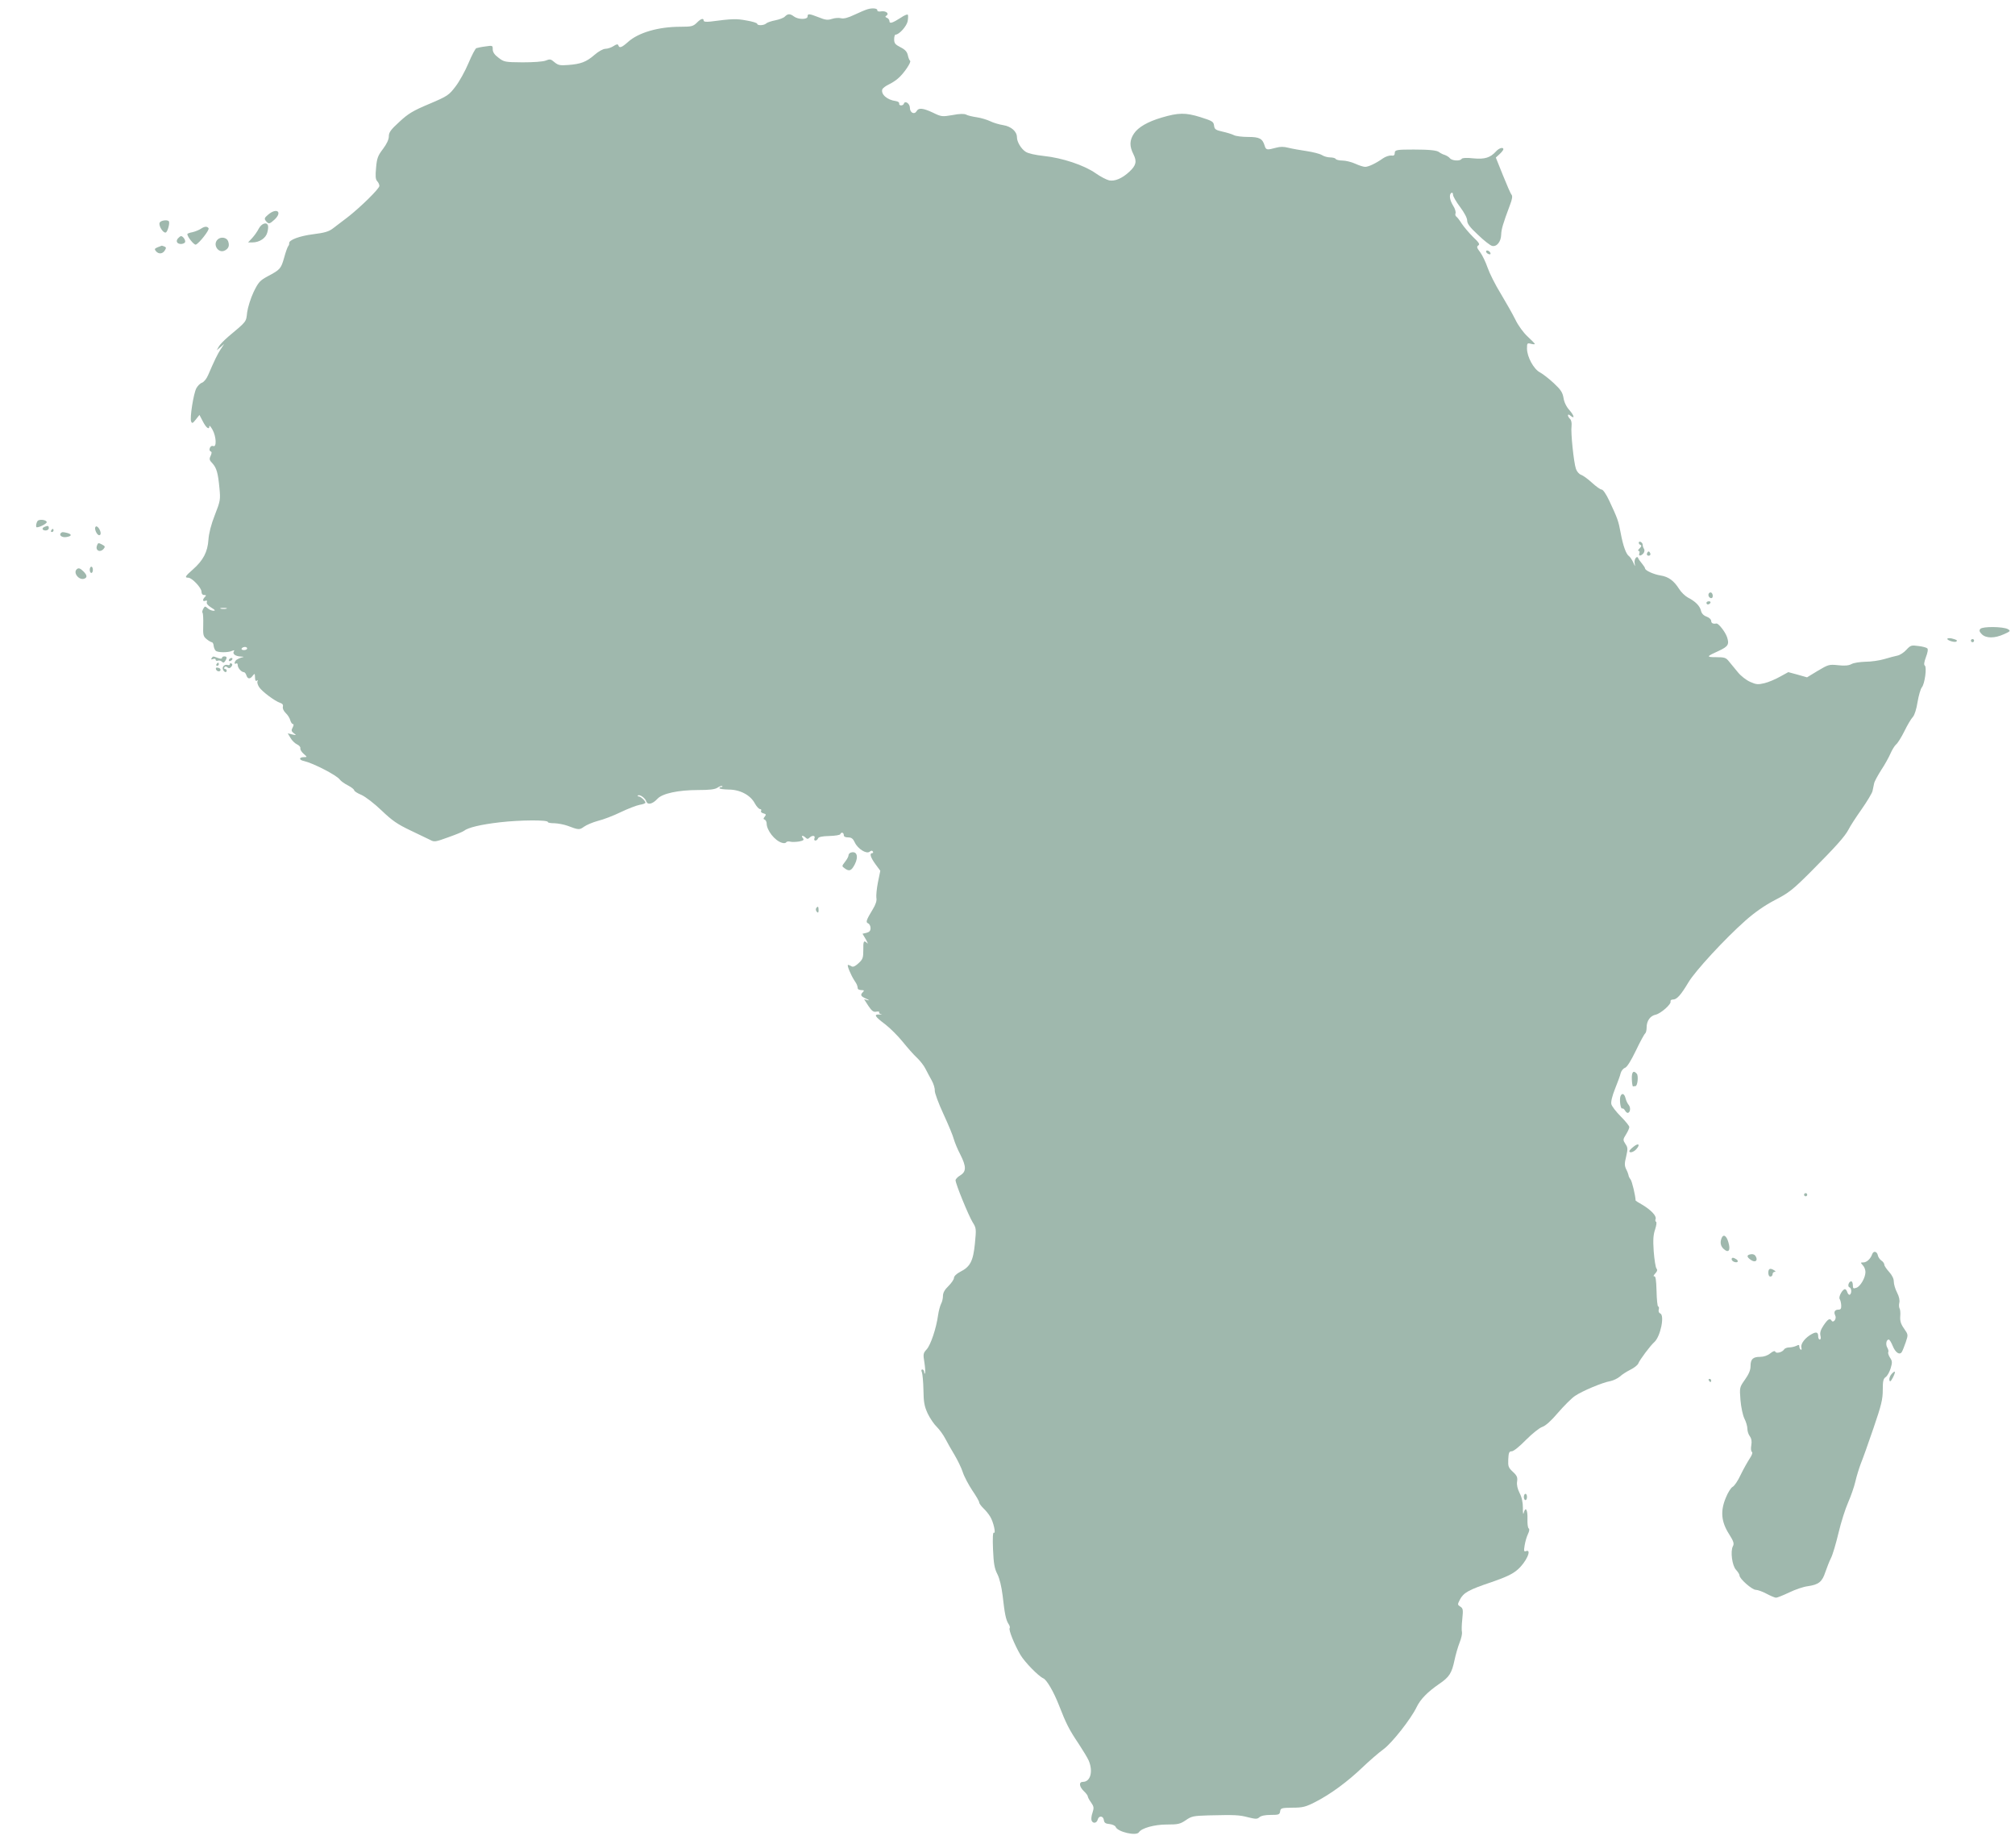
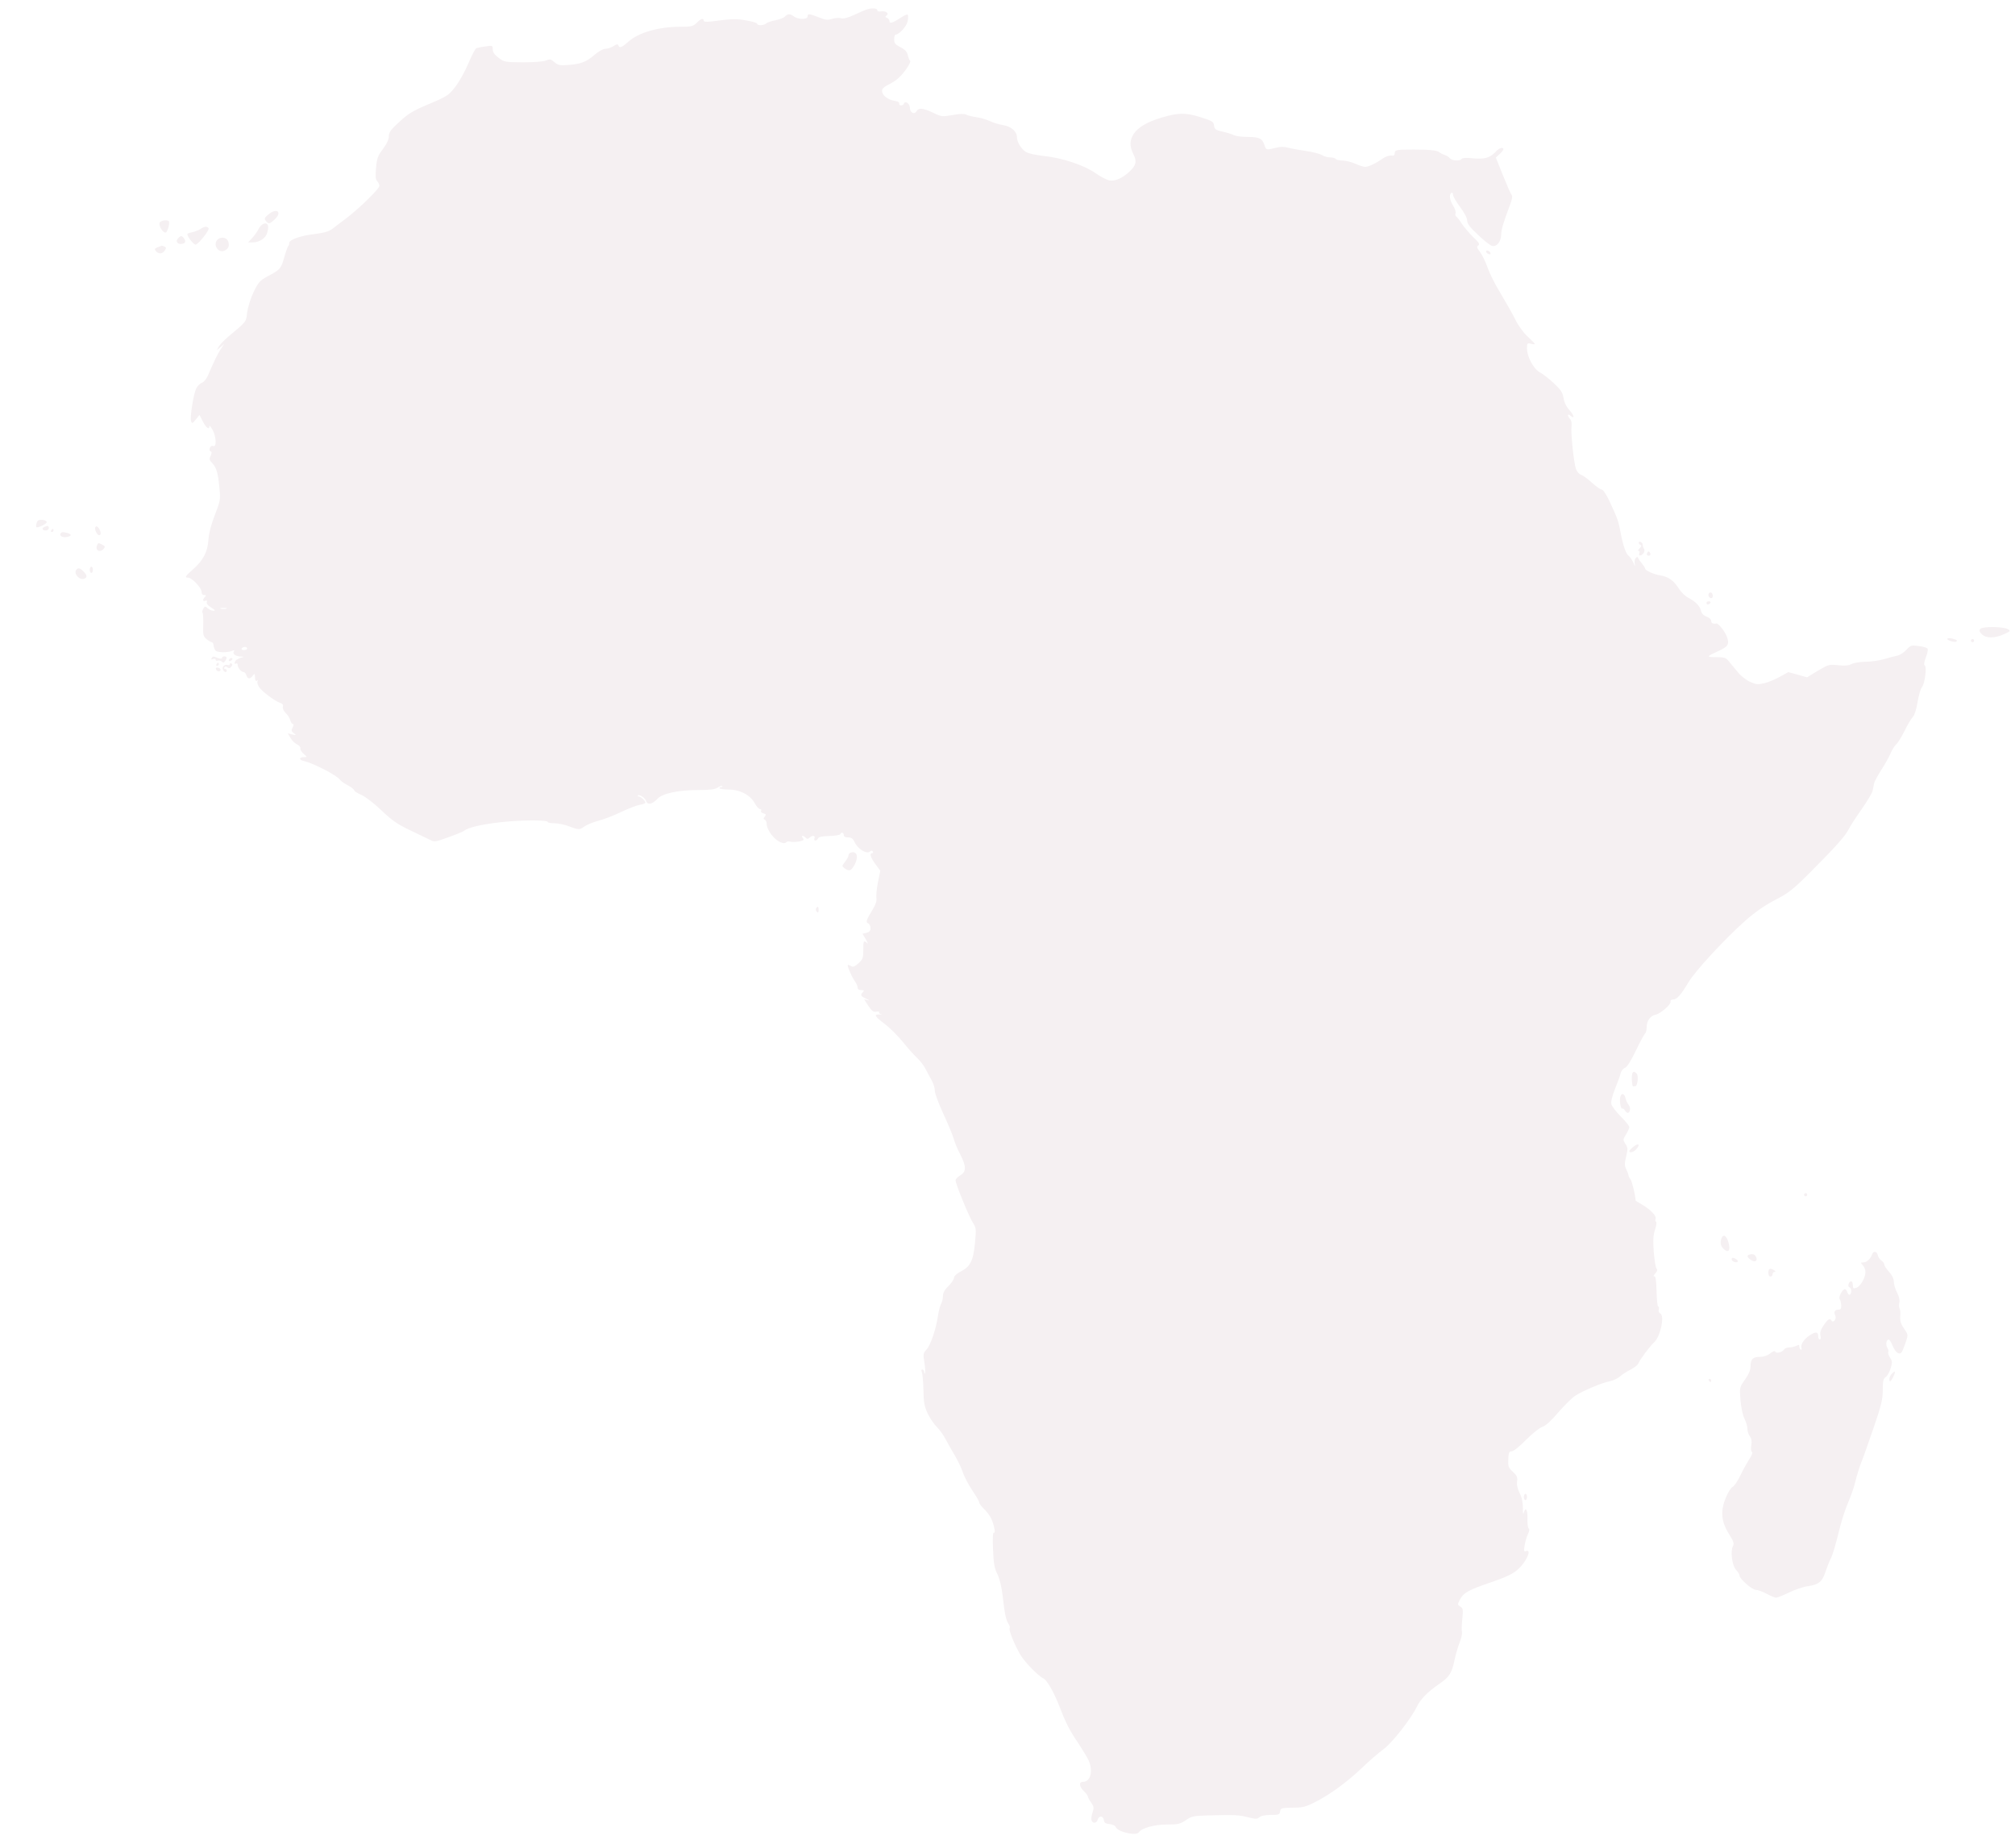
<svg xmlns="http://www.w3.org/2000/svg" version="1.0" width="1280pt" height="1174pt" viewBox="0 0 1280 1174" preserveAspectRatio="xMidYMid meet">
-   <g transform="translate(0,1174) scale(0.1,-0.1)" fill="#9fb8ad" stroke="none">
+   <g transform="translate(0,1174) scale(0.1,-0.1)" fill="#f5f0f2" stroke="none">
    <path d="M5510 11681 c-14 -4 -51 -20 -83 -35 -40 -19 -66 -26 -84 -22 -14 4 -40 2 -58 -4 -27 -9 -42 -7 -84 10 -62 24 -71 25 -71 5 0 -20 -59 -20 -86 0 -25 19 -39 19 -58 0 -8 -9 -36 -19 -61 -24 -26 -5 -52 -14 -58 -20 -13 -13 -57 -15 -57 -2 0 5 -31 15 -69 21 -63 12 -91 11 -228 -7 -28 -3 -43 -1 -43 6 0 18 -18 13 -44 -14 -23 -22 -33 -25 -104 -25 -140 0 -266 -37 -332 -96 -40 -36 -56 -42 -62 -22 -3 9 -12 8 -31 -5 -14 -9 -37 -17 -51 -17 -14 0 -44 -16 -70 -39 -52 -45 -87 -58 -169 -64 -50 -4 -62 -1 -85 18 -23 20 -29 21 -56 10 -19 -7 -78 -11 -147 -11 -111 1 -117 2 -152 29 -26 19 -37 36 -37 54 0 24 -1 25 -46 18 -26 -3 -52 -9 -58 -11 -7 -3 -29 -45 -50 -95 -21 -50 -58 -117 -82 -148 -42 -55 -49 -61 -167 -111 -105 -44 -134 -62 -190 -114 -55 -50 -67 -67 -67 -92 0 -20 -13 -48 -37 -80 -32 -42 -39 -59 -44 -119 -5 -53 -4 -74 7 -86 8 -8 14 -22 14 -30 0 -18 -124 -139 -203 -200 -32 -24 -74 -56 -92 -70 -26 -20 -53 -28 -125 -37 -88 -11 -157 -37 -153 -58 1 -5 -2 -13 -7 -19 -4 -5 -16 -38 -25 -72 -20 -70 -25 -76 -104 -118 -50 -27 -59 -37 -90 -100 -19 -41 -36 -95 -41 -129 -7 -63 -1 -55 -119 -154 -28 -24 -56 -53 -62 -65 l-12 -22 24 20 23 20 -23 -35 c-21 -33 -38 -68 -79 -163 -9 -22 -26 -43 -38 -48 -13 -4 -29 -21 -37 -36 -18 -35 -42 -187 -33 -210 6 -15 10 -13 30 12 l23 29 22 -42 c21 -41 41 -55 41 -29 1 6 9 -4 20 -23 24 -44 27 -112 5 -104 -9 4 -18 -1 -22 -12 -4 -10 -2 -19 5 -22 8 -2 8 -10 0 -28 -10 -20 -8 -28 11 -47 27 -30 36 -62 45 -158 7 -72 6 -81 -29 -170 -24 -61 -38 -116 -41 -158 -5 -77 -33 -131 -99 -189 -49 -43 -54 -52 -29 -52 23 0 84 -64 84 -89 0 -13 6 -21 17 -21 13 0 14 -3 5 -12 -17 -17 -15 -31 2 -25 10 4 13 1 10 -8 -4 -9 7 -22 28 -35 25 -15 28 -20 14 -20 -11 0 -27 7 -37 16 -16 14 -18 14 -28 -4 -6 -11 -8 -22 -4 -26 3 -3 5 -37 4 -76 -2 -63 0 -73 21 -90 13 -11 28 -19 33 -20 6 0 11 -10 12 -21 1 -12 7 -27 13 -33 12 -12 78 -13 104 -1 15 6 17 5 11 -4 -9 -16 11 -30 45 -32 21 -1 22 -2 5 -6 -11 -3 -26 -10 -33 -15 -14 -12 -16 -32 -2 -23 6 3 10 -1 10 -10 0 -18 23 -45 39 -45 5 0 13 -9 16 -20 8 -25 24 -26 41 -2 12 15 13 14 14 -11 0 -19 4 -26 12 -21 7 4 8 3 4 -4 -4 -6 1 -23 10 -37 18 -28 100 -89 133 -100 16 -5 21 -13 18 -25 -3 -11 5 -27 18 -40 13 -12 26 -33 29 -46 4 -13 11 -24 17 -24 6 0 5 -8 -2 -22 -10 -18 -8 -24 7 -36 18 -13 17 -14 -9 -8 l-29 7 18 -30 c9 -16 28 -34 41 -40 13 -6 23 -17 21 -25 -2 -8 8 -24 21 -35 23 -20 23 -21 3 -21 -34 0 -35 -18 0 -25 57 -13 207 -90 226 -117 7 -10 31 -27 53 -38 21 -11 39 -25 39 -31 0 -5 21 -19 46 -29 26 -12 80 -53 128 -99 67 -64 100 -87 182 -126 54 -26 111 -53 127 -61 25 -14 33 -13 115 17 48 17 92 35 98 40 27 22 109 41 229 55 130 15 305 16 305 2 0 -5 19 -8 43 -8 23 -1 60 -8 82 -16 71 -27 76 -27 105 -6 15 11 55 28 88 37 34 8 99 33 144 55 46 22 100 43 121 47 20 3 37 9 37 14 0 11 -30 39 -42 39 -6 0 -9 3 -6 6 10 10 46 -15 53 -36 8 -26 40 -19 72 16 31 33 131 55 257 55 74 0 107 4 124 15 13 9 26 13 30 10 3 -3 0 -6 -6 -6 -7 0 -12 -3 -12 -7 0 -5 26 -8 58 -9 73 0 139 -35 167 -88 11 -20 26 -36 33 -36 7 0 10 -5 7 -11 -4 -6 2 -13 14 -16 18 -5 19 -8 9 -21 -10 -12 -10 -16 0 -19 6 -3 12 -14 12 -24 0 -44 52 -110 97 -123 12 -4 24 -3 27 3 3 5 15 7 26 4 11 -3 36 -2 56 1 29 6 33 10 24 22 -15 17 1 19 18 2 9 -9 15 -9 24 0 17 17 39 15 32 -3 -4 -8 -1 -15 5 -15 7 0 14 6 17 13 3 10 27 15 72 16 37 1 69 6 70 12 6 15 22 10 22 -6 0 -10 10 -15 28 -15 21 0 31 -8 42 -32 19 -41 74 -75 94 -59 10 8 16 9 21 1 3 -5 1 -10 -4 -10 -19 0 -12 -26 20 -70 l31 -42 -15 -73 c-8 -40 -12 -85 -10 -99 4 -17 -4 -42 -23 -73 -42 -69 -46 -83 -29 -89 8 -4 15 -17 15 -30 0 -17 -7 -25 -25 -30 l-26 -6 22 -37 c11 -20 15 -30 8 -23 -22 21 -26 14 -25 -43 0 -50 -3 -59 -30 -84 -22 -20 -35 -26 -45 -20 -8 5 -17 9 -22 9 -9 0 18 -65 41 -100 16 -24 18 -29 21 -50 0 -5 11 -10 23 -10 17 0 19 -3 10 -12 -19 -19 -15 -27 21 -43 18 -8 22 -12 9 -9 l-23 6 27 -42 c22 -33 33 -41 51 -37 12 2 20 1 18 -4 -3 -4 3 -10 12 -12 10 -2 6 -3 -10 -2 -39 2 -30 -13 37 -63 31 -24 81 -74 110 -110 30 -37 70 -83 91 -102 20 -19 45 -51 54 -70 10 -19 27 -52 39 -73 12 -21 21 -50 20 -65 -1 -15 24 -82 55 -149 31 -67 61 -139 66 -160 6 -21 24 -65 41 -97 39 -77 39 -109 0 -133 -16 -9 -30 -24 -30 -31 0 -23 82 -223 108 -266 24 -38 24 -43 15 -136 -11 -112 -30 -148 -94 -180 -23 -12 -39 -28 -39 -38 0 -10 -16 -33 -35 -52 -24 -23 -35 -43 -35 -63 0 -15 -5 -38 -12 -50 -6 -12 -15 -44 -19 -72 -11 -82 -47 -190 -73 -218 -21 -23 -23 -29 -14 -82 5 -32 7 -63 4 -69 -2 -6 -5 -3 -5 7 -1 9 -6 17 -12 17 -7 0 -8 -7 -3 -17 4 -10 9 -61 10 -113 1 -79 6 -104 27 -150 15 -31 41 -69 58 -85 17 -17 41 -50 54 -75 13 -25 39 -71 59 -104 19 -32 43 -81 52 -109 9 -28 37 -80 60 -115 24 -35 44 -69 44 -76 0 -7 12 -23 26 -37 14 -13 34 -37 44 -54 21 -34 38 -111 23 -102 -6 4 -8 -36 -5 -106 4 -91 9 -121 28 -158 14 -28 26 -79 33 -135 13 -117 21 -155 37 -180 8 -11 11 -23 8 -27 -9 -9 30 -105 68 -170 27 -46 114 -135 145 -149 22 -9 66 -85 99 -169 47 -121 66 -158 126 -247 27 -41 56 -89 64 -107 29 -69 11 -135 -37 -135 -27 0 -24 -30 6 -59 14 -13 25 -28 25 -33 0 -5 9 -23 21 -39 18 -26 19 -34 9 -65 -7 -19 -9 -41 -6 -49 8 -22 33 -18 39 5 7 27 35 25 39 -2 2 -18 11 -24 36 -26 18 -2 36 -10 39 -18 12 -32 132 -60 148 -34 16 26 98 49 176 49 73 0 85 3 121 27 37 26 49 28 142 31 174 4 197 3 254 -12 49 -12 58 -12 72 0 11 10 37 15 73 15 50 0 56 2 59 23 3 20 8 22 78 23 66 0 84 5 145 36 98 50 206 130 300 220 44 42 104 94 133 115 54 39 175 193 211 268 24 50 69 96 143 147 65 44 80 68 98 153 7 33 21 82 32 110 11 27 17 57 15 66 -3 9 -2 47 2 83 6 59 5 68 -12 79 -19 12 -19 14 -3 45 23 44 55 62 201 111 90 31 135 52 165 79 54 46 94 133 54 118 -13 -5 -15 0 -9 36 4 24 13 56 21 72 9 19 11 32 5 36 -6 3 -9 31 -8 62 2 58 -13 80 -24 36 -3 -13 -6 2 -5 32 0 36 -7 69 -21 95 -13 26 -19 51 -16 72 4 27 0 38 -26 62 -29 27 -32 35 -30 80 2 43 6 51 22 51 12 0 50 31 91 73 40 40 85 76 103 82 21 7 56 38 100 90 38 44 86 92 108 107 46 31 173 85 225 94 19 4 46 17 60 29 14 13 44 32 68 44 24 12 46 30 49 39 9 23 76 113 102 136 39 35 67 171 37 182 -8 3 -12 13 -9 25 3 10 1 19 -4 19 -4 0 -9 44 -10 98 -2 72 -6 96 -15 94 -7 -2 -4 6 6 17 14 15 16 24 8 33 -5 7 -13 56 -17 108 -5 74 -3 105 9 140 8 25 11 46 6 48 -5 2 -6 10 -3 18 7 19 -29 57 -84 90 -24 13 -43 26 -43 27 -1 32 -23 123 -32 134 -7 9 -13 21 -13 27 -1 6 -7 23 -15 38 -11 23 -11 37 0 81 11 48 11 57 -5 80 -16 25 -16 28 4 60 12 19 21 40 21 47 0 7 -24 37 -54 67 -30 30 -57 65 -60 78 -4 14 5 52 23 97 16 40 33 85 36 100 4 15 16 30 27 34 13 4 37 42 70 110 27 57 54 106 59 109 5 4 9 21 9 38 0 42 23 74 58 81 33 8 100 67 94 84 -2 7 5 12 15 12 25 0 50 28 99 110 43 72 229 274 362 392 59 52 120 95 187 130 89 46 114 66 230 182 155 156 214 221 238 267 9 19 46 76 82 127 35 50 67 103 70 117 3 14 7 35 10 48 2 12 23 50 45 85 23 34 49 82 59 105 10 23 26 49 35 57 10 7 34 46 53 84 19 39 43 80 54 91 11 12 23 50 30 95 7 41 19 83 27 93 19 22 33 129 19 139 -7 4 -4 23 7 53 11 28 15 50 9 56 -5 5 -30 12 -57 15 -44 6 -49 5 -76 -24 -15 -17 -41 -34 -57 -37 -15 -3 -53 -13 -83 -22 -30 -9 -84 -17 -120 -17 -36 -1 -76 -7 -89 -15 -17 -9 -42 -12 -85 -7 -57 6 -62 4 -128 -35 l-69 -42 -60 17 -59 16 -53 -29 c-28 -16 -73 -35 -98 -41 -41 -10 -53 -9 -91 8 -25 11 -60 38 -79 62 -19 23 -44 54 -56 68 -19 24 -28 27 -81 27 -65 0 -64 4 16 40 60 28 68 41 53 87 -12 35 -55 89 -68 87 -21 -4 -33 2 -33 17 0 9 -13 21 -30 27 -19 7 -31 20 -35 38 -7 30 -36 59 -83 83 -17 9 -43 34 -56 55 -33 52 -67 77 -117 85 -45 7 -99 32 -99 45 0 4 -9 18 -19 30 -11 13 -22 28 -24 34 -7 22 -29 -6 -23 -32 4 -23 3 -22 -9 6 -8 17 -20 35 -27 40 -18 11 -38 66 -53 148 -14 76 -20 92 -72 203 -20 43 -40 72 -49 72 -8 0 -36 20 -62 44 -26 24 -57 46 -69 50 -12 4 -26 20 -32 37 -14 40 -34 233 -28 272 2 19 -1 37 -9 45 -19 19 -18 38 1 22 30 -25 26 -2 -5 34 -20 22 -34 51 -38 78 -6 35 -17 52 -62 94 -30 28 -70 59 -87 68 -40 20 -83 99 -83 152 0 34 2 36 25 30 14 -4 25 -4 25 -1 0 2 -21 24 -46 47 -27 25 -60 70 -78 108 -18 36 -60 110 -93 165 -34 55 -71 129 -83 164 -12 35 -33 79 -47 98 -22 29 -24 36 -12 44 11 7 4 18 -34 54 -26 26 -58 64 -72 85 -13 21 -29 41 -34 44 -6 4 -8 13 -5 21 3 8 -3 30 -15 48 -23 37 -27 72 -11 82 6 3 10 -2 10 -12 0 -10 20 -45 45 -78 27 -36 45 -70 45 -86 0 -20 17 -43 69 -91 37 -36 77 -67 89 -70 29 -8 57 26 58 71 1 34 11 69 56 189 14 36 17 56 10 65 -6 6 -30 62 -55 124 l-45 112 24 22 c13 12 24 26 24 31 0 15 -27 8 -46 -13 -37 -41 -72 -52 -145 -45 -43 5 -69 3 -74 -3 -9 -16 -61 -13 -75 4 -6 8 -22 17 -33 21 -12 3 -28 12 -36 18 -14 11 -62 16 -161 16 -107 0 -120 -2 -120 -22 0 -14 -6 -19 -23 -16 -12 1 -36 -7 -52 -18 -45 -32 -92 -54 -113 -54 -11 0 -39 9 -63 20 -24 11 -61 20 -81 20 -20 0 -40 5 -43 10 -3 6 -20 10 -36 10 -16 0 -40 7 -52 15 -13 8 -56 19 -96 25 -40 6 -92 15 -116 21 -30 8 -53 8 -81 0 -55 -15 -62 -14 -70 12 -14 47 -33 57 -106 57 -38 0 -79 5 -91 12 -12 6 -44 16 -72 22 -44 10 -50 15 -53 39 -3 24 -11 29 -87 53 -94 29 -138 29 -246 -3 -88 -26 -149 -61 -176 -102 -28 -42 -29 -80 -3 -131 23 -46 17 -71 -26 -111 -45 -42 -92 -62 -128 -55 -17 4 -56 24 -87 46 -73 51 -212 97 -327 109 -55 6 -101 16 -117 27 -29 19 -55 63 -55 92 0 37 -37 69 -87 77 -26 4 -63 15 -83 25 -19 9 -57 21 -85 25 -27 4 -58 11 -68 17 -12 6 -41 6 -86 -3 -66 -11 -71 -11 -124 15 -64 30 -92 33 -105 9 -14 -23 -42 -9 -42 22 0 27 -31 48 -38 27 -5 -16 -33 -15 -30 0 2 7 -8 14 -22 16 -55 7 -96 44 -85 75 3 7 21 21 40 30 19 9 46 26 60 39 37 31 87 106 76 112 -4 3 -11 19 -14 35 -5 22 -17 36 -47 51 -33 17 -40 25 -40 50 0 17 4 30 9 30 23 0 71 54 77 86 3 19 4 38 0 41 -3 3 -23 -5 -43 -19 -53 -34 -73 -41 -73 -22 0 8 -7 17 -16 21 -11 4 -12 8 -4 13 21 13 -1 32 -31 28 -16 -3 -27 0 -26 6 3 13 -31 17 -63 7z m-4072 -3808 c-10 -2 -26 -2 -35 0 -10 3 -2 5 17 5 19 0 27 -2 18 -5z m132 -253 c0 -5 -9 -10 -21 -10 -11 0 -17 5 -14 10 3 6 13 10 21 10 8 0 14 -4 14 -10z" />
    <path d="M1703 10376 c-24 -20 -25 -26 -14 -40 18 -21 23 -20 55 9 52 49 14 78 -41 31z" />
    <path d="M1014 10325 c-8 -19 23 -68 39 -62 12 4 28 63 19 72 -11 11 -53 4 -58 -10z" />
    <path d="M1644 10288 c-9 -18 -28 -45 -42 -60 l-26 -28 28 0 c44 0 85 27 94 63 5 17 7 38 4 45 -8 24 -41 12 -58 -20z" />
    <path d="M1275 10286 c-11 -7 -35 -17 -52 -21 -18 -3 -33 -9 -33 -12 0 -18 43 -71 54 -67 21 8 88 93 81 104 -9 14 -27 12 -50 -4z" />
    <path d="M1130 10225 c-15 -18 -5 -35 20 -35 10 0 22 5 25 10 7 11 -12 40 -25 40 -4 0 -13 -7 -20 -15z" />
    <path d="M1382 10218 c-33 -33 6 -91 47 -69 24 13 30 31 20 59 -9 24 -47 30 -67 10z" />
    <path d="M1001 10169 c-19 -8 -21 -12 -11 -24 17 -21 43 -19 57 4 10 16 9 20 -3 25 -9 3 -16 6 -17 5 -1 0 -13 -5 -26 -10z" />
    <path d="M9440 10142 c0 -5 7 -13 16 -16 10 -4 14 -1 12 6 -5 15 -28 23 -28 10z" />
    <path d="M243 8434 c-11 -5 -19 -44 -9 -44 19 0 66 25 63 34 -4 12 -35 18 -54 10z" />
    <path d="M283 8393 c-20 -8 -15 -23 7 -23 11 0 20 7 20 15 0 15 -6 17 -27 8z" />
    <path d="M606 8392 c-8 -13 10 -52 24 -52 14 0 12 23 -3 45 -10 12 -16 14 -21 7z" />
    <path d="M325 8370 c-3 -5 -1 -10 4 -10 6 0 11 5 11 10 0 6 -2 10 -4 10 -3 0 -8 -4 -11 -10z" />
    <path d="M387 8354 c-14 -14 6 -30 33 -26 36 5 39 17 8 26 -29 7 -33 7 -41 0z" />
    <path d="M10410 8292 c0 -6 5 -12 11 -14 8 -3 6 -10 -5 -21 -10 -9 -13 -17 -7 -17 6 0 8 -7 5 -15 -8 -19 10 -19 26 0 6 8 8 20 4 27 -5 7 -9 19 -9 27 0 16 -25 28 -25 13z" />
    <path d="M616 8274 c-12 -32 21 -47 43 -20 10 12 8 17 -8 25 -26 14 -28 14 -35 -5z" />
    <path d="M10465 8230 c-8 -13 -1 -24 14 -19 6 3 7 10 2 18 -6 10 -10 10 -16 1z" />
    <path d="M570 8120 c0 -11 5 -20 10 -20 6 0 10 9 10 20 0 11 -4 20 -10 20 -5 0 -10 -9 -10 -20z" />
    <path d="M487 8123 c-24 -23 16 -72 49 -59 19 7 18 22 -6 46 -21 21 -32 24 -43 13z" />
    <path d="M10855 7970 c-7 -12 2 -30 16 -30 12 0 12 27 0 35 -5 3 -12 1 -16 -5z" />
    <path d="M10840 7910 c0 -5 4 -10 9 -10 6 0 13 5 16 10 3 6 -1 10 -9 10 -9 0 -16 -4 -16 -10z" />
    <path d="M12580 7745 c-9 -10 -6 -19 9 -34 27 -27 82 -27 141 0 42 19 43 21 25 32 -30 17 -161 18 -175 2z" />
    <path d="M12370 7681 c0 -10 50 -25 58 -16 8 7 1 11 -30 19 -16 3 -28 2 -28 -3z" />
    <path d="M12520 7670 c0 -5 5 -10 10 -10 6 0 10 5 10 10 0 6 -4 10 -10 10 -5 0 -10 -4 -10 -10z" />
    <path d="M1344 7558 c-5 -8 -2 -9 9 -5 10 4 17 2 17 -4 0 -6 6 -9 14 -6 7 3 19 0 25 -6 9 -9 14 -8 21 3 14 21 12 30 -5 30 -8 0 -15 -4 -15 -10 0 -6 -9 -6 -26 0 -32 12 -31 12 -40 -2z" />
    <path d="M1455 7550 c-3 -5 -2 -10 4 -10 5 0 13 5 16 10 3 6 2 10 -4 10 -5 0 -13 -4 -16 -10z" />
    <path d="M1375 7520 c-3 -5 -1 -10 4 -10 6 0 11 5 11 10 0 6 -2 10 -4 10 -3 0 -8 -4 -11 -10z" />
    <path d="M1460 7521 c0 -6 -6 -8 -12 -6 -20 7 -39 -10 -32 -28 7 -18 24 -23 24 -7 0 6 -5 10 -11 10 -5 0 -7 5 -4 10 5 8 11 8 20 0 9 -7 16 -6 24 4 8 10 9 16 1 21 -5 3 -10 2 -10 -4z" />
    <path d="M1372 7488 c5 -15 28 -18 29 -3 0 6 -7 12 -17 13 -10 3 -15 -1 -12 -10z" />
    <path d="M5403 6323 c-7 -3 -13 -10 -13 -17 0 -8 -10 -26 -22 -41 -21 -27 -21 -28 -3 -41 30 -22 43 -17 65 25 26 51 12 88 -27 74z" />
    <path d="M5184 5969 c-3 -6 -1 -16 5 -22 8 -8 11 -5 11 11 0 24 -5 28 -16 11z" />
    <path d="M10366 4883 c1 -27 5 -47 8 -45 3 1 10 2 15 2 13 0 20 63 9 78 -22 26 -34 12 -32 -35z" />
    <path d="M10294 4776 c-8 -21 0 -81 10 -78 5 2 13 -3 18 -12 5 -9 13 -16 17 -16 17 0 21 33 8 49 -8 9 -17 28 -21 44 -7 29 -23 36 -32 13z" />
    <path d="M10378 4456 c-16 -12 -28 -25 -28 -29 0 -14 27 -7 44 12 27 30 15 42 -16 17z" />
    <path d="M11460 4150 c0 -5 5 -10 10 -10 6 0 10 5 10 10 0 6 -4 10 -10 10 -5 0 -10 -4 -10 -10z" />
    <path d="M10936 3874 c-11 -28 -6 -51 14 -69 31 -28 45 -8 29 44 -12 42 -32 53 -43 25z" />
    <path d="M11893 3773 c-10 -30 -35 -53 -56 -53 -19 0 -19 -1 -4 -18 10 -10 17 -29 17 -43 0 -36 -32 -91 -57 -100 -20 -7 -23 -5 -23 16 0 14 -5 25 -10 25 -16 0 -26 -33 -12 -38 14 -4 16 -38 3 -47 -5 -3 -12 4 -16 15 -3 11 -10 20 -15 20 -16 0 -42 -48 -34 -62 5 -7 9 -25 10 -40 1 -21 -3 -28 -17 -28 -24 0 -32 -15 -21 -37 11 -20 -12 -51 -23 -33 -11 18 -24 10 -51 -30 -19 -28 -24 -47 -20 -65 4 -14 2 -25 -4 -25 -5 0 -10 8 -10 18 0 28 -10 33 -39 18 -42 -22 -74 -62 -68 -86 3 -11 1 -18 -4 -14 -5 3 -9 12 -9 20 0 11 -4 12 -19 4 -11 -5 -31 -10 -45 -10 -14 0 -29 -6 -33 -13 -11 -18 -51 -28 -56 -14 -2 7 -15 3 -32 -11 -17 -14 -42 -22 -64 -22 -46 0 -61 -14 -61 -60 0 -24 -11 -50 -35 -84 -35 -50 -35 -50 -29 -130 4 -47 15 -97 25 -118 11 -21 19 -50 19 -65 0 -15 7 -37 16 -48 10 -14 13 -31 9 -56 -4 -21 -2 -40 4 -43 6 -4 0 -21 -15 -43 -13 -20 -39 -66 -57 -103 -17 -37 -40 -71 -51 -76 -10 -5 -30 -36 -43 -69 -35 -84 -30 -151 20 -230 30 -47 34 -62 25 -78 -17 -32 -5 -124 20 -150 12 -13 22 -29 22 -36 0 -21 80 -91 103 -91 12 0 43 -11 69 -25 26 -14 53 -25 60 -25 8 0 45 15 83 33 39 19 92 37 119 40 69 10 91 28 111 89 10 29 26 70 36 90 11 21 32 93 48 160 16 68 44 155 61 193 17 39 38 98 46 133 8 35 24 86 35 115 12 29 48 130 80 224 50 146 59 183 59 242 0 57 3 72 19 83 10 7 24 32 31 55 11 37 11 46 -4 68 -9 14 -14 30 -11 35 3 5 0 18 -6 28 -12 20 -7 52 9 52 5 0 16 -18 25 -40 17 -43 44 -61 58 -39 5 8 16 36 25 62 16 48 16 48 -11 87 -20 28 -26 48 -24 77 2 21 0 44 -4 50 -4 7 -5 23 -2 36 4 16 -1 40 -14 65 -12 23 -21 54 -21 71 0 18 -11 40 -30 61 -16 18 -30 38 -30 45 0 8 -8 20 -19 27 -10 7 -20 22 -22 32 -5 26 -27 32 -36 9z" />
    <path d="M11123 3772 c-29 -4 -29 -17 -1 -36 27 -19 46 -6 32 21 -6 12 -17 17 -31 15z" />
    <path d="M11000 3740 c0 -13 28 -25 38 -16 3 4 0 11 -8 16 -20 13 -30 12 -30 0z" />
    <path d="M11233 3655 c0 -15 5 -25 13 -25 8 0 14 7 14 15 0 8 6 15 13 15 8 0 7 4 -3 10 -25 16 -37 11 -37 -15z" />
    <path d="M12016 3011 c-10 -11 -16 -28 -14 -38 3 -14 8 -11 22 15 20 40 17 50 -8 23z" />
    <path d="M10855 2970 c3 -5 8 -10 11 -10 2 0 4 5 4 10 0 6 -5 10 -11 10 -5 0 -7 -4 -4 -10z" />
    <path d="M9680 2230 c0 -11 5 -20 10 -20 6 0 10 9 10 20 0 11 -4 20 -10 20 -5 0 -10 -9 -10 -20z" />
  </g>
</svg>
